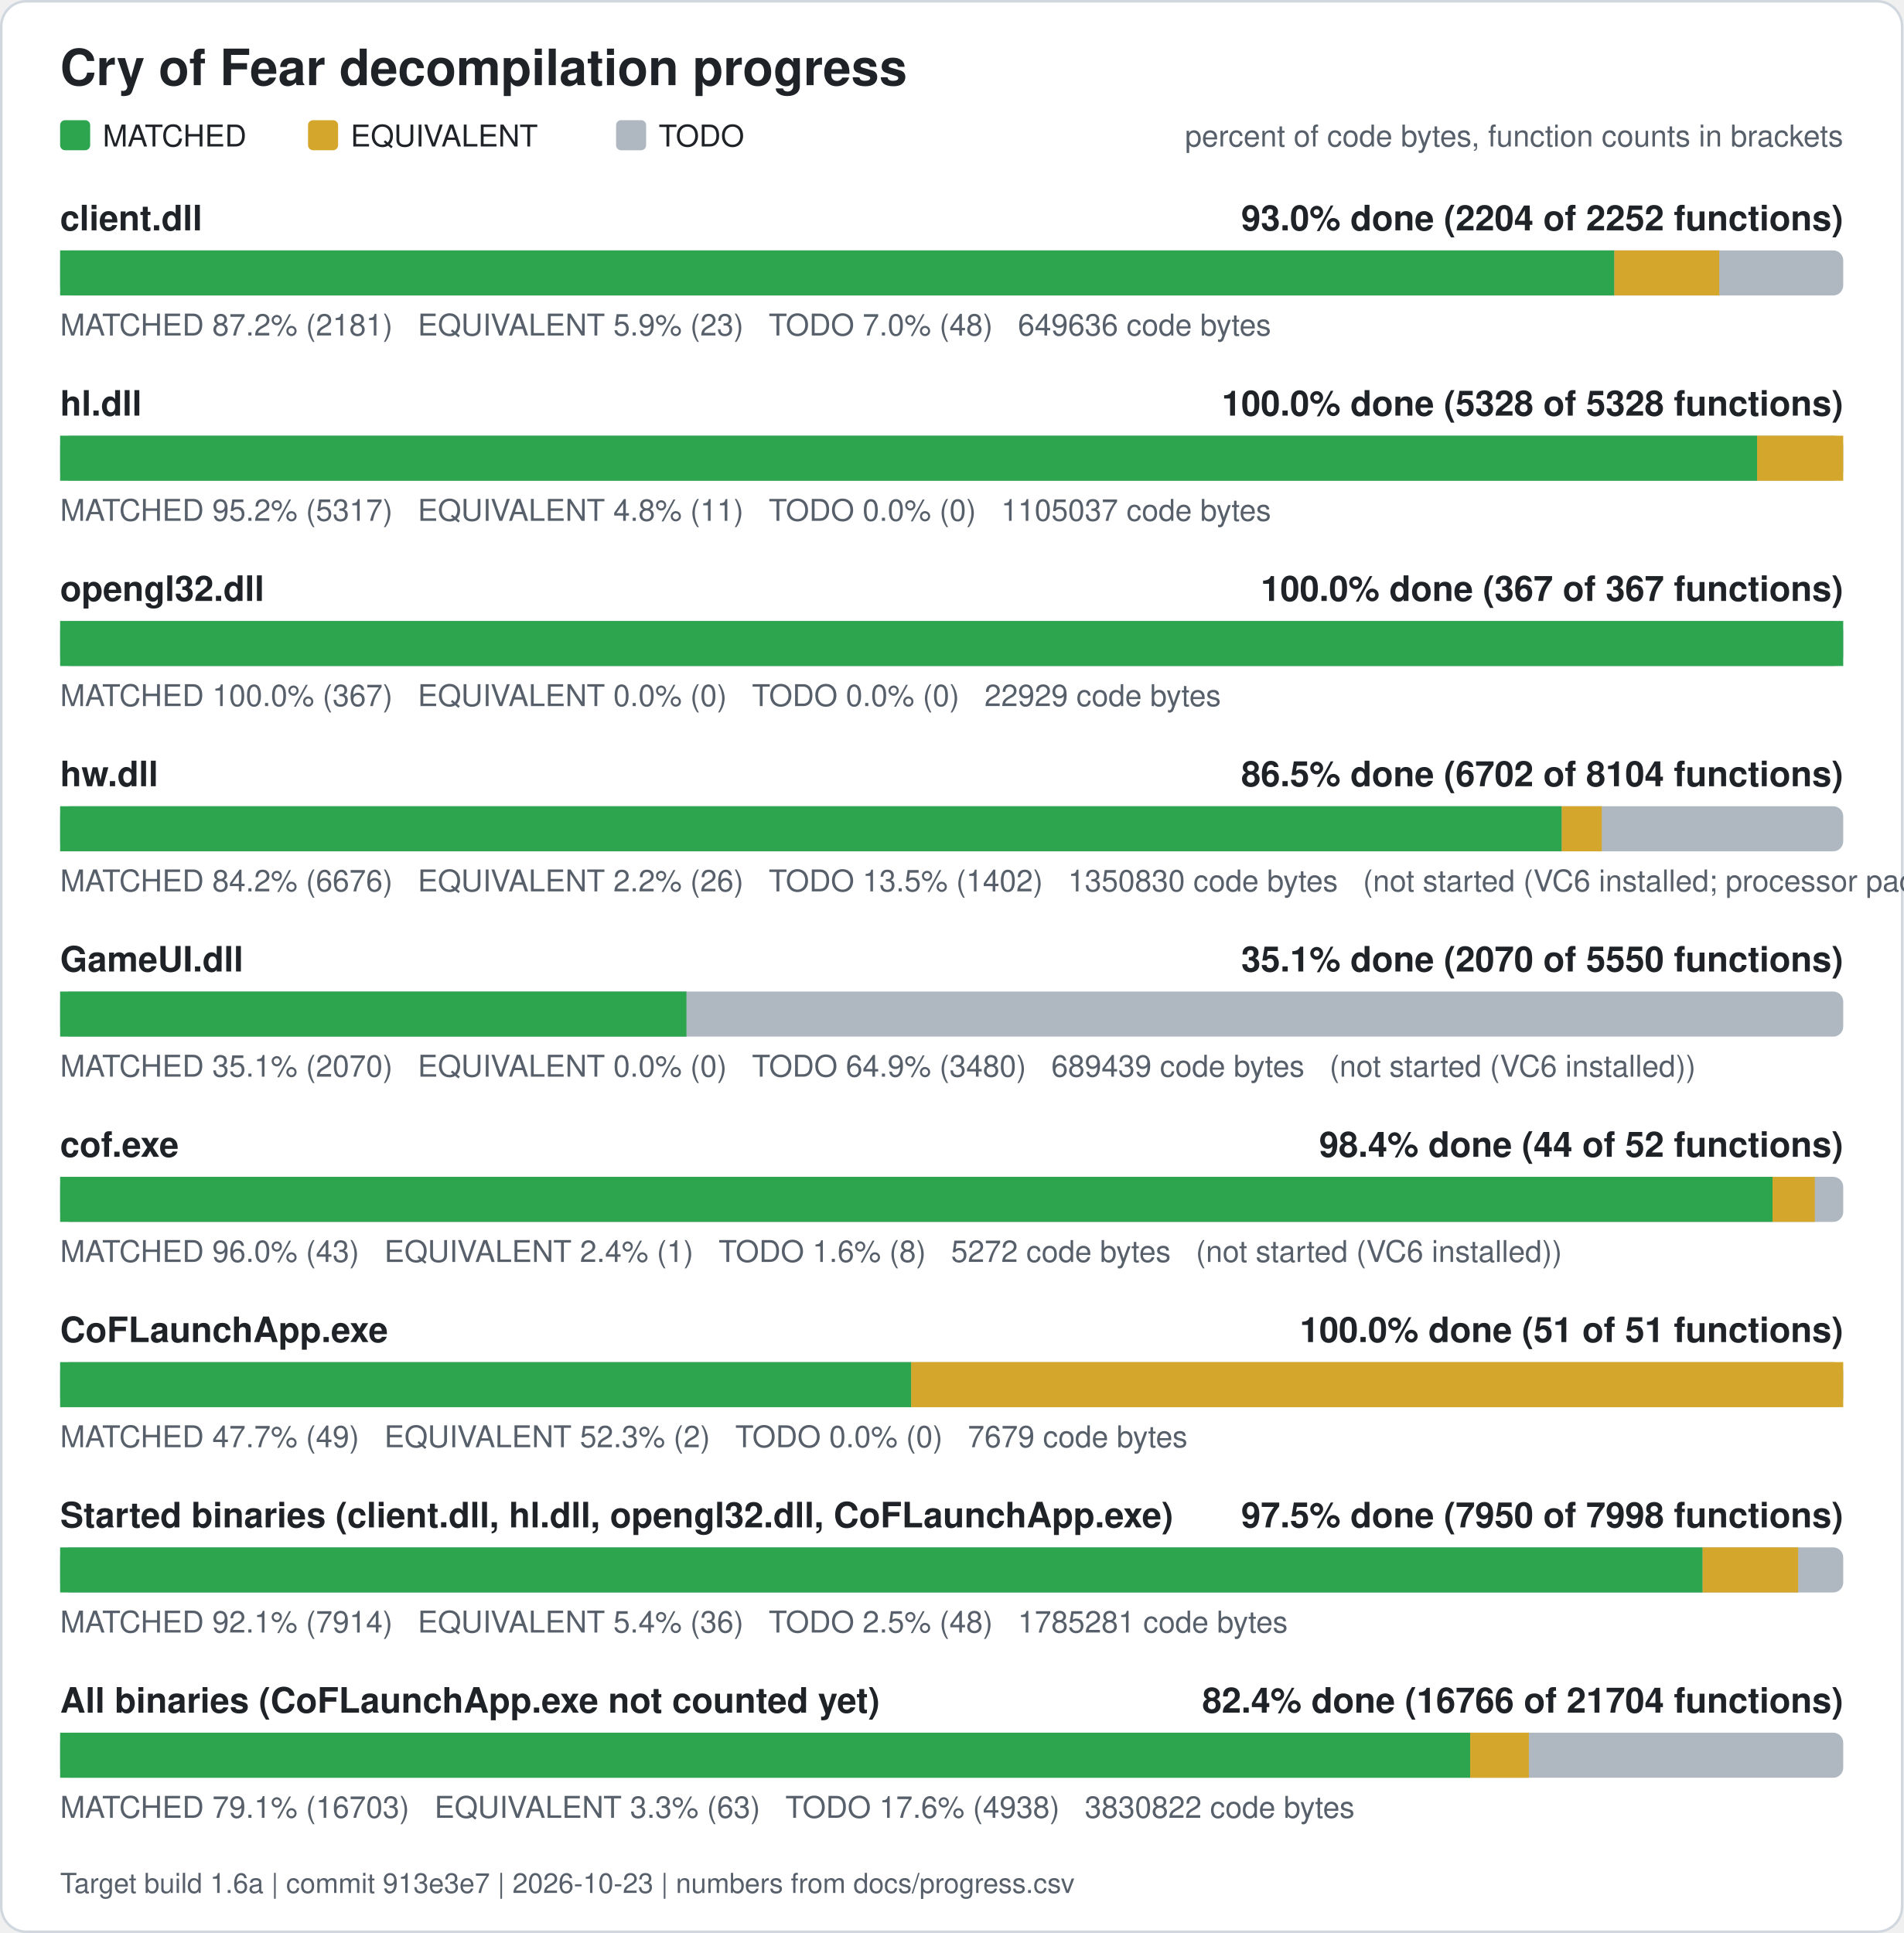
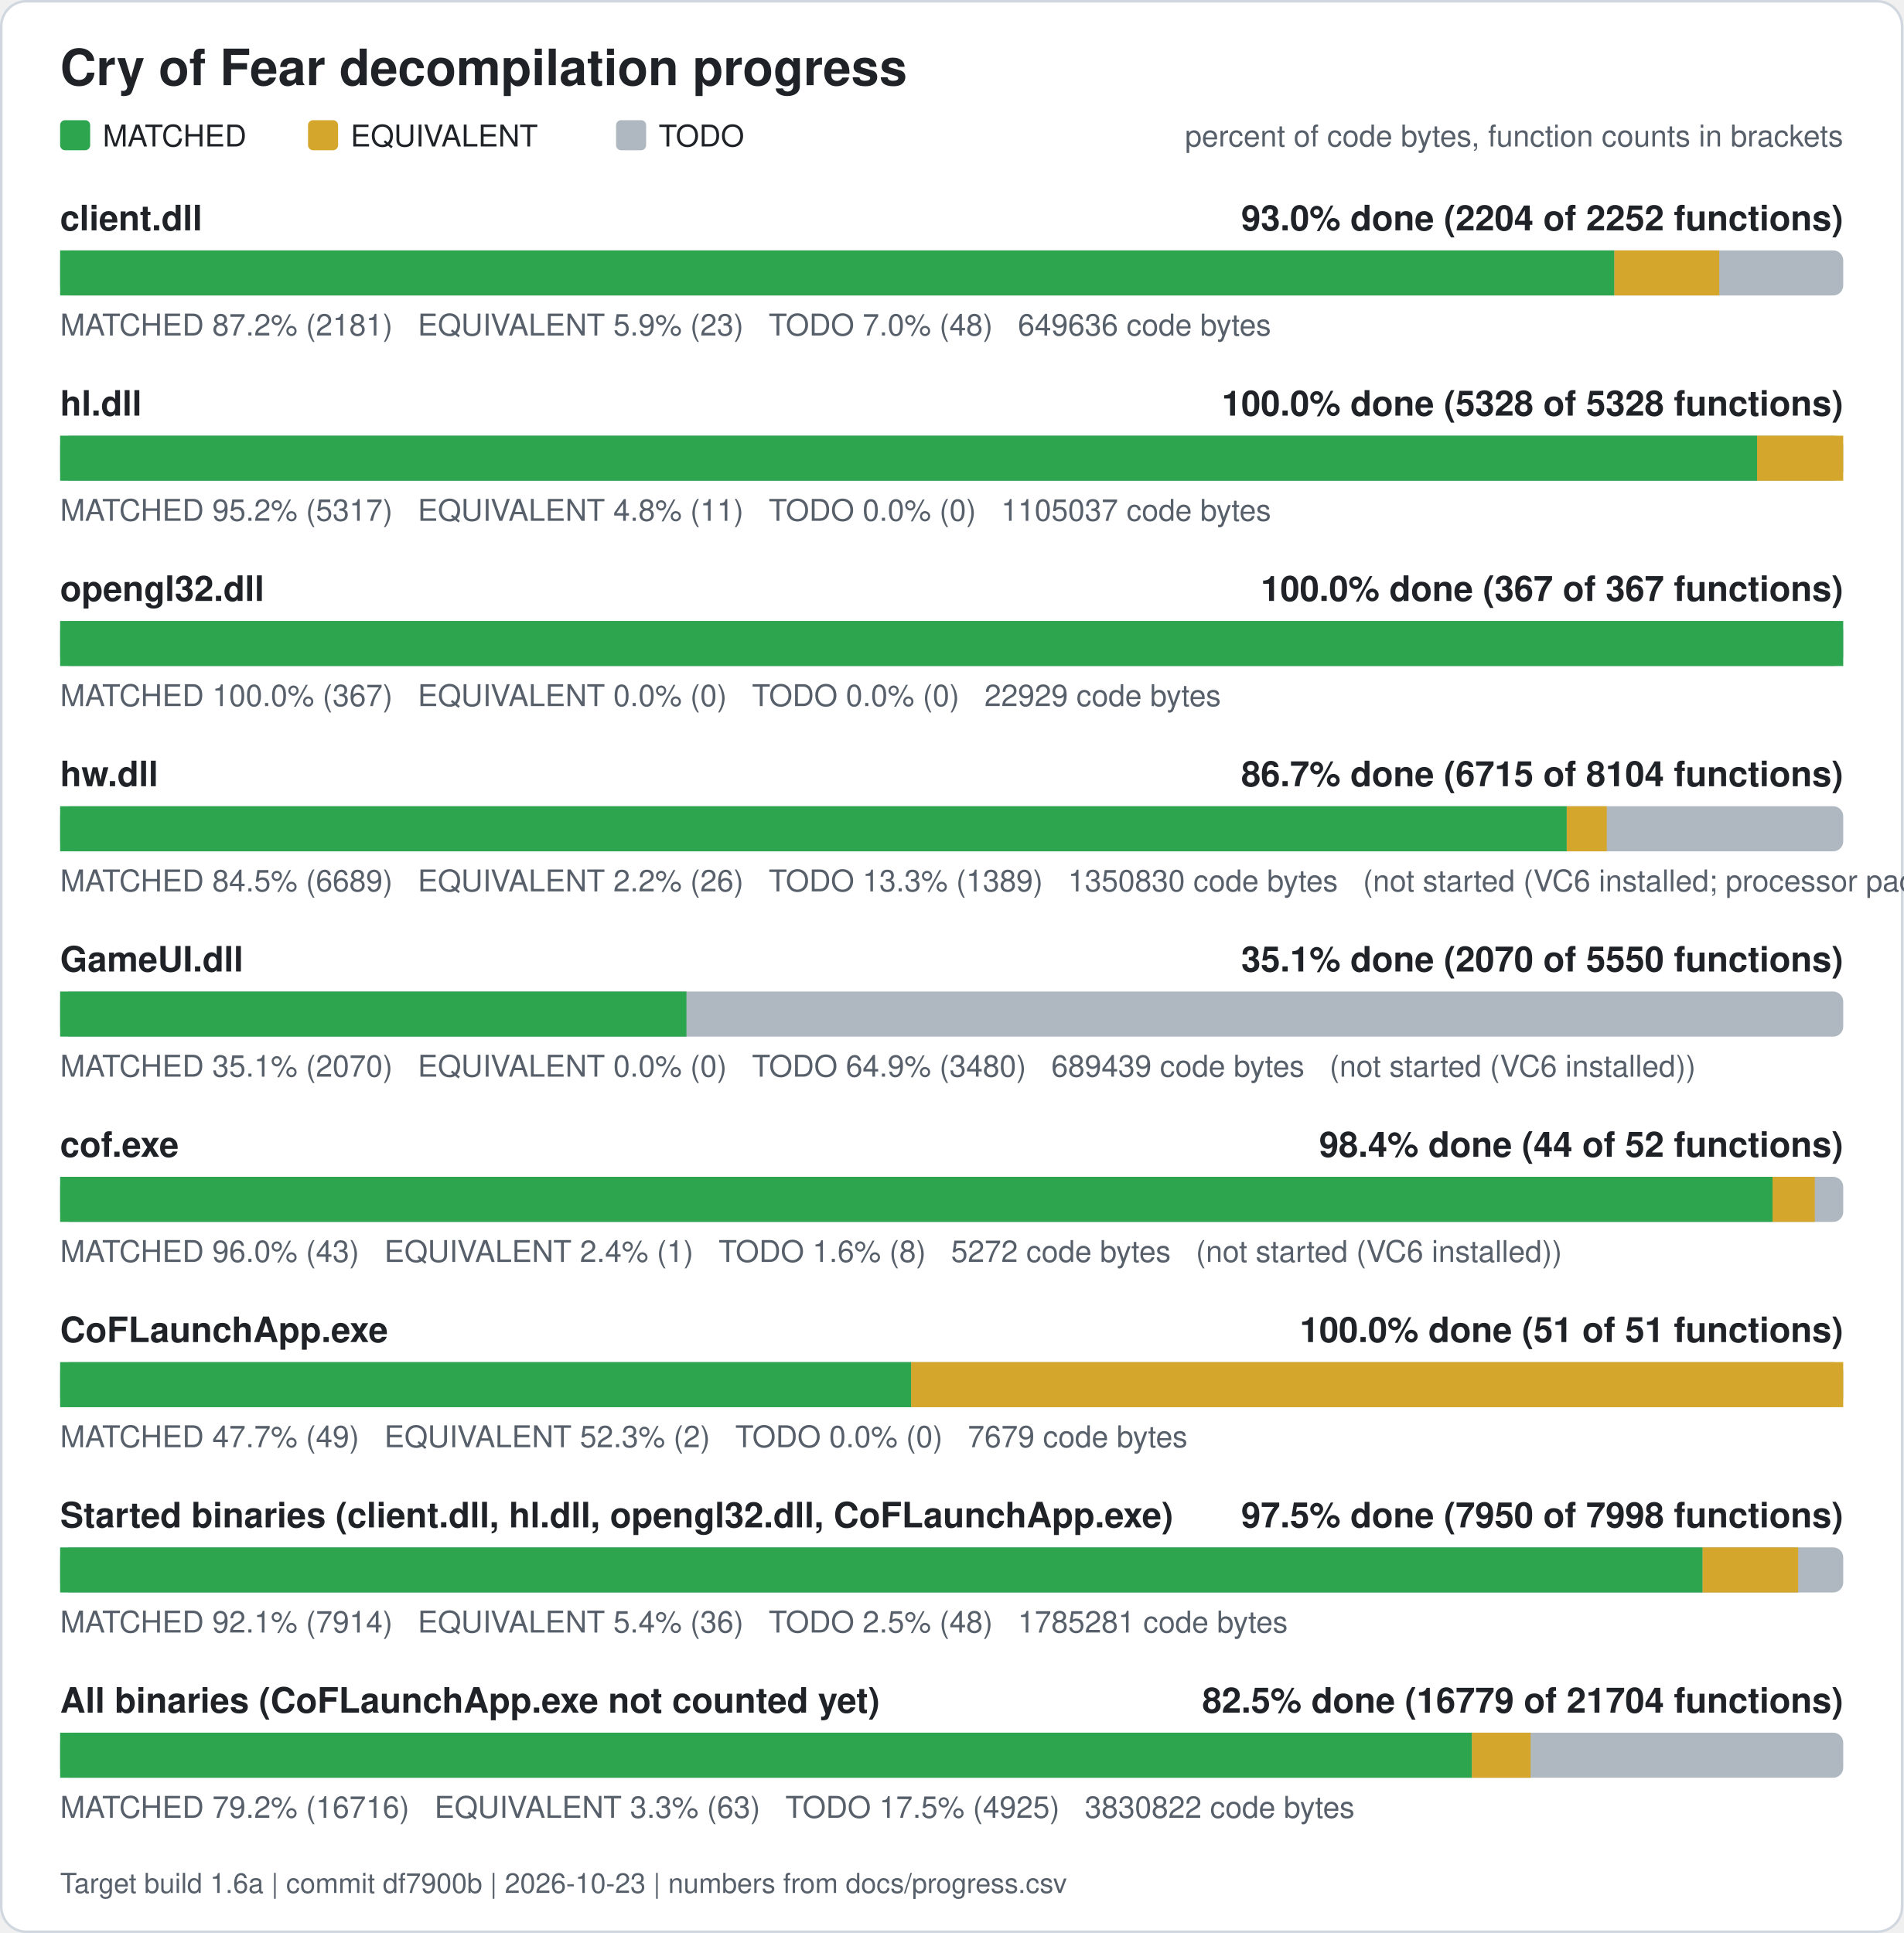
<svg xmlns="http://www.w3.org/2000/svg" width="760" height="772" viewBox="0 0 760 772" role="img" aria-label="Cry of Fear decompilation progress">
  <rect x="0.5" y="0.5" width="759" height="771" rx="10" fill="#ffffff" stroke="#d0d7de" />
  <text x="24" y="34" font-family="Segoe UI, Helvetica, Arial, sans-serif" font-size="20" font-weight="600" fill="#1f2328">Cry of Fear decompilation progress</text>
  <rect x="24" y="48" width="12" height="12" rx="2" fill="#2da44e" />
  <text x="41" y="58.5" font-family="Segoe UI, Helvetica, Arial, sans-serif" font-size="12" fill="#1f2328">MATCHED</text>
  <rect x="123" y="48" width="12" height="12" rx="2" fill="#d4a72c" />
  <text x="140" y="58.5" font-family="Segoe UI, Helvetica, Arial, sans-serif" font-size="12" fill="#1f2328">EQUIVALENT</text>
  <rect x="246" y="48" width="12" height="12" rx="2" fill="#afb8c1" />
  <text x="263" y="58.5" font-family="Segoe UI, Helvetica, Arial, sans-serif" font-size="12" fill="#1f2328">TODO</text>
  <text x="736" y="58.5" font-family="Segoe UI, Helvetica, Arial, sans-serif" font-size="12" fill="#57606a" text-anchor="end">percent of code bytes, function counts in brackets</text>
  <text x="24" y="92" font-family="Segoe UI, Helvetica, Arial, sans-serif" font-size="14" font-weight="600" fill="#1f2328">client.dll</text>
  <text x="736" y="92" font-family="Segoe UI, Helvetica, Arial, sans-serif" font-size="14" font-weight="600" fill="#1f2328" text-anchor="end">93.0% done (2204 of 2252 functions)</text>
  <rect x="24" y="100" width="712" height="18" rx="4" fill="#afb8c1" />
  <rect x="24.00" y="100" width="620.61" height="18" fill="#2da44e" />
  <rect x="644.61" y="100" width="41.89" height="18" fill="#d4a72c" />
  <text x="24" y="134" font-family="Segoe UI, Helvetica, Arial, sans-serif" font-size="12" fill="#57606a" xml:space="preserve">MATCHED 87.2% (2181)   EQUIVALENT 5.9% (23)   TODO 7.0% (48)   649636 code bytes</text>
  <text x="24" y="166" font-family="Segoe UI, Helvetica, Arial, sans-serif" font-size="14" font-weight="600" fill="#1f2328">hl.dll</text>
  <text x="736" y="166" font-family="Segoe UI, Helvetica, Arial, sans-serif" font-size="14" font-weight="600" fill="#1f2328" text-anchor="end">100.0% done (5328 of 5328 functions)</text>
  <rect x="24" y="174" width="712" height="18" rx="4" fill="#afb8c1" />
  <rect x="24.00" y="174" width="677.61" height="18" fill="#2da44e" />
  <rect x="701.61" y="174" width="34.39" height="18" fill="#d4a72c" />
  <text x="24" y="208" font-family="Segoe UI, Helvetica, Arial, sans-serif" font-size="12" fill="#57606a" xml:space="preserve">MATCHED 95.2% (5317)   EQUIVALENT 4.8% (11)   TODO 0.0% (0)   1105037 code bytes</text>
  <text x="24" y="240" font-family="Segoe UI, Helvetica, Arial, sans-serif" font-size="14" font-weight="600" fill="#1f2328">opengl32.dll</text>
  <text x="736" y="240" font-family="Segoe UI, Helvetica, Arial, sans-serif" font-size="14" font-weight="600" fill="#1f2328" text-anchor="end">100.0% done (367 of 367 functions)</text>
  <rect x="24" y="248" width="712" height="18" rx="4" fill="#afb8c1" />
  <rect x="24.00" y="248" width="712.00" height="18" fill="#2da44e" />
  <text x="24" y="282" font-family="Segoe UI, Helvetica, Arial, sans-serif" font-size="12" fill="#57606a" xml:space="preserve">MATCHED 100.0% (367)   EQUIVALENT 0.0% (0)   TODO 0.0% (0)   22929 code bytes</text>
  <text x="24" y="314" font-family="Segoe UI, Helvetica, Arial, sans-serif" font-size="14" font-weight="600" fill="#1f2328">hw.dll</text>
-   <text x="736" y="314" font-family="Segoe UI, Helvetica, Arial, sans-serif" font-size="14" font-weight="600" fill="#1f2328" text-anchor="end">86.5% done (6702 of 8104 functions)</text>
+   <text x="736" y="314" font-family="Segoe UI, Helvetica, Arial, sans-serif" font-size="14" font-weight="600" fill="#1f2328" text-anchor="end">86.7% done (6715 of 8104 functions)</text>
  <rect x="24" y="322" width="712" height="18" rx="4" fill="#afb8c1" />
-   <rect x="24.00" y="322" width="599.61" height="18" fill="#2da44e" />
-   <rect x="623.61" y="322" width="15.98" height="18" fill="#d4a72c" />
-   <text x="24" y="356" font-family="Segoe UI, Helvetica, Arial, sans-serif" font-size="12" fill="#57606a" xml:space="preserve">MATCHED 84.2% (6676)   EQUIVALENT 2.2% (26)   TODO 13.5% (1402)   1350830 code bytes   (not started (VC6 installed; processor pack and VS 2005 objects need those compilers))</text>
+   <rect x="24.00" y="322" width="601.60" height="18" fill="#2da44e" />
+   <rect x="625.60" y="322" width="15.98" height="18" fill="#d4a72c" />
+   <text x="24" y="356" font-family="Segoe UI, Helvetica, Arial, sans-serif" font-size="12" fill="#57606a" xml:space="preserve">MATCHED 84.5% (6689)   EQUIVALENT 2.2% (26)   TODO 13.3% (1389)   1350830 code bytes   (not started (VC6 installed; processor pack and VS 2005 objects need those compilers))</text>
  <text x="24" y="388" font-family="Segoe UI, Helvetica, Arial, sans-serif" font-size="14" font-weight="600" fill="#1f2328">GameUI.dll</text>
  <text x="736" y="388" font-family="Segoe UI, Helvetica, Arial, sans-serif" font-size="14" font-weight="600" fill="#1f2328" text-anchor="end">35.1% done (2070 of 5550 functions)</text>
  <rect x="24" y="396" width="712" height="18" rx="4" fill="#afb8c1" />
  <rect x="24.00" y="396" width="250.09" height="18" fill="#2da44e" />
  <text x="24" y="430" font-family="Segoe UI, Helvetica, Arial, sans-serif" font-size="12" fill="#57606a" xml:space="preserve">MATCHED 35.1% (2070)   EQUIVALENT 0.0% (0)   TODO 64.9% (3480)   689439 code bytes   (not started (VC6 installed))</text>
  <text x="24" y="462" font-family="Segoe UI, Helvetica, Arial, sans-serif" font-size="14" font-weight="600" fill="#1f2328">cof.exe</text>
  <text x="736" y="462" font-family="Segoe UI, Helvetica, Arial, sans-serif" font-size="14" font-weight="600" fill="#1f2328" text-anchor="end">98.4% done (44 of 52 functions)</text>
  <rect x="24" y="470" width="712" height="18" rx="4" fill="#afb8c1" />
  <rect x="24.00" y="470" width="683.77" height="18" fill="#2da44e" />
  <rect x="707.77" y="470" width="16.88" height="18" fill="#d4a72c" />
  <text x="24" y="504" font-family="Segoe UI, Helvetica, Arial, sans-serif" font-size="12" fill="#57606a" xml:space="preserve">MATCHED 96.0% (43)   EQUIVALENT 2.4% (1)   TODO 1.6% (8)   5272 code bytes   (not started (VC6 installed))</text>
  <text x="24" y="536" font-family="Segoe UI, Helvetica, Arial, sans-serif" font-size="14" font-weight="600" fill="#1f2328">CoFLaunchApp.exe</text>
  <text x="736" y="536" font-family="Segoe UI, Helvetica, Arial, sans-serif" font-size="14" font-weight="600" fill="#1f2328" text-anchor="end">100.0% done (51 of 51 functions)</text>
  <rect x="24" y="544" width="712" height="18" rx="4" fill="#afb8c1" />
  <rect x="24.00" y="544" width="339.82" height="18" fill="#2da44e" />
  <rect x="363.82" y="544" width="372.18" height="18" fill="#d4a72c" />
  <text x="24" y="578" font-family="Segoe UI, Helvetica, Arial, sans-serif" font-size="12" fill="#57606a" xml:space="preserve">MATCHED 47.7% (49)   EQUIVALENT 52.3% (2)   TODO 0.0% (0)   7679 code bytes</text>
  <text x="24" y="610" font-family="Segoe UI, Helvetica, Arial, sans-serif" font-size="14" font-weight="600" fill="#1f2328">Started binaries (client.dll, hl.dll, opengl32.dll, CoFLaunchApp.exe)</text>
  <text x="736" y="610" font-family="Segoe UI, Helvetica, Arial, sans-serif" font-size="14" font-weight="600" fill="#1f2328" text-anchor="end">97.5% done (7950 of 7998 functions)</text>
  <rect x="24" y="618" width="712" height="18" rx="4" fill="#afb8c1" />
  <rect x="24.00" y="618" width="655.86" height="18" fill="#2da44e" />
  <rect x="679.86" y="618" width="38.13" height="18" fill="#d4a72c" />
  <text x="24" y="652" font-family="Segoe UI, Helvetica, Arial, sans-serif" font-size="12" fill="#57606a" xml:space="preserve">MATCHED 92.1% (7914)   EQUIVALENT 5.4% (36)   TODO 2.5% (48)   1785281 code bytes</text>
  <text x="24" y="684" font-family="Segoe UI, Helvetica, Arial, sans-serif" font-size="14" font-weight="600" fill="#1f2328">All binaries (CoFLaunchApp.exe not counted yet)</text>
-   <text x="736" y="684" font-family="Segoe UI, Helvetica, Arial, sans-serif" font-size="14" font-weight="600" fill="#1f2328" text-anchor="end">82.4% done (16766 of 21704 functions)</text>
+   <text x="736" y="684" font-family="Segoe UI, Helvetica, Arial, sans-serif" font-size="14" font-weight="600" fill="#1f2328" text-anchor="end">82.5% done (16779 of 21704 functions)</text>
  <rect x="24" y="692" width="712" height="18" rx="4" fill="#afb8c1" />
-   <rect x="24.00" y="692" width="563.04" height="18" fill="#2da44e" />
-   <rect x="587.04" y="692" width="23.43" height="18" fill="#d4a72c" />
-   <text x="24" y="726" font-family="Segoe UI, Helvetica, Arial, sans-serif" font-size="12" fill="#57606a" xml:space="preserve">MATCHED 79.1% (16703)   EQUIVALENT 3.3% (63)   TODO 17.6% (4938)   3830822 code bytes</text>
-   <text x="24" y="756" font-family="Segoe UI, Helvetica, Arial, sans-serif" font-size="11" fill="#57606a">Target build 1.6a | commit 913e3e7 | 2026-10-23 | numbers from docs/progress.csv</text>
+   <rect x="24.00" y="692" width="563.74" height="18" fill="#2da44e" />
+   <rect x="587.74" y="692" width="23.43" height="18" fill="#d4a72c" />
+   <text x="24" y="726" font-family="Segoe UI, Helvetica, Arial, sans-serif" font-size="12" fill="#57606a" xml:space="preserve">MATCHED 79.2% (16716)   EQUIVALENT 3.3% (63)   TODO 17.5% (4925)   3830822 code bytes</text>
+   <text x="24" y="756" font-family="Segoe UI, Helvetica, Arial, sans-serif" font-size="11" fill="#57606a">Target build 1.6a | commit df7900b | 2026-10-23 | numbers from docs/progress.csv</text>
</svg>
